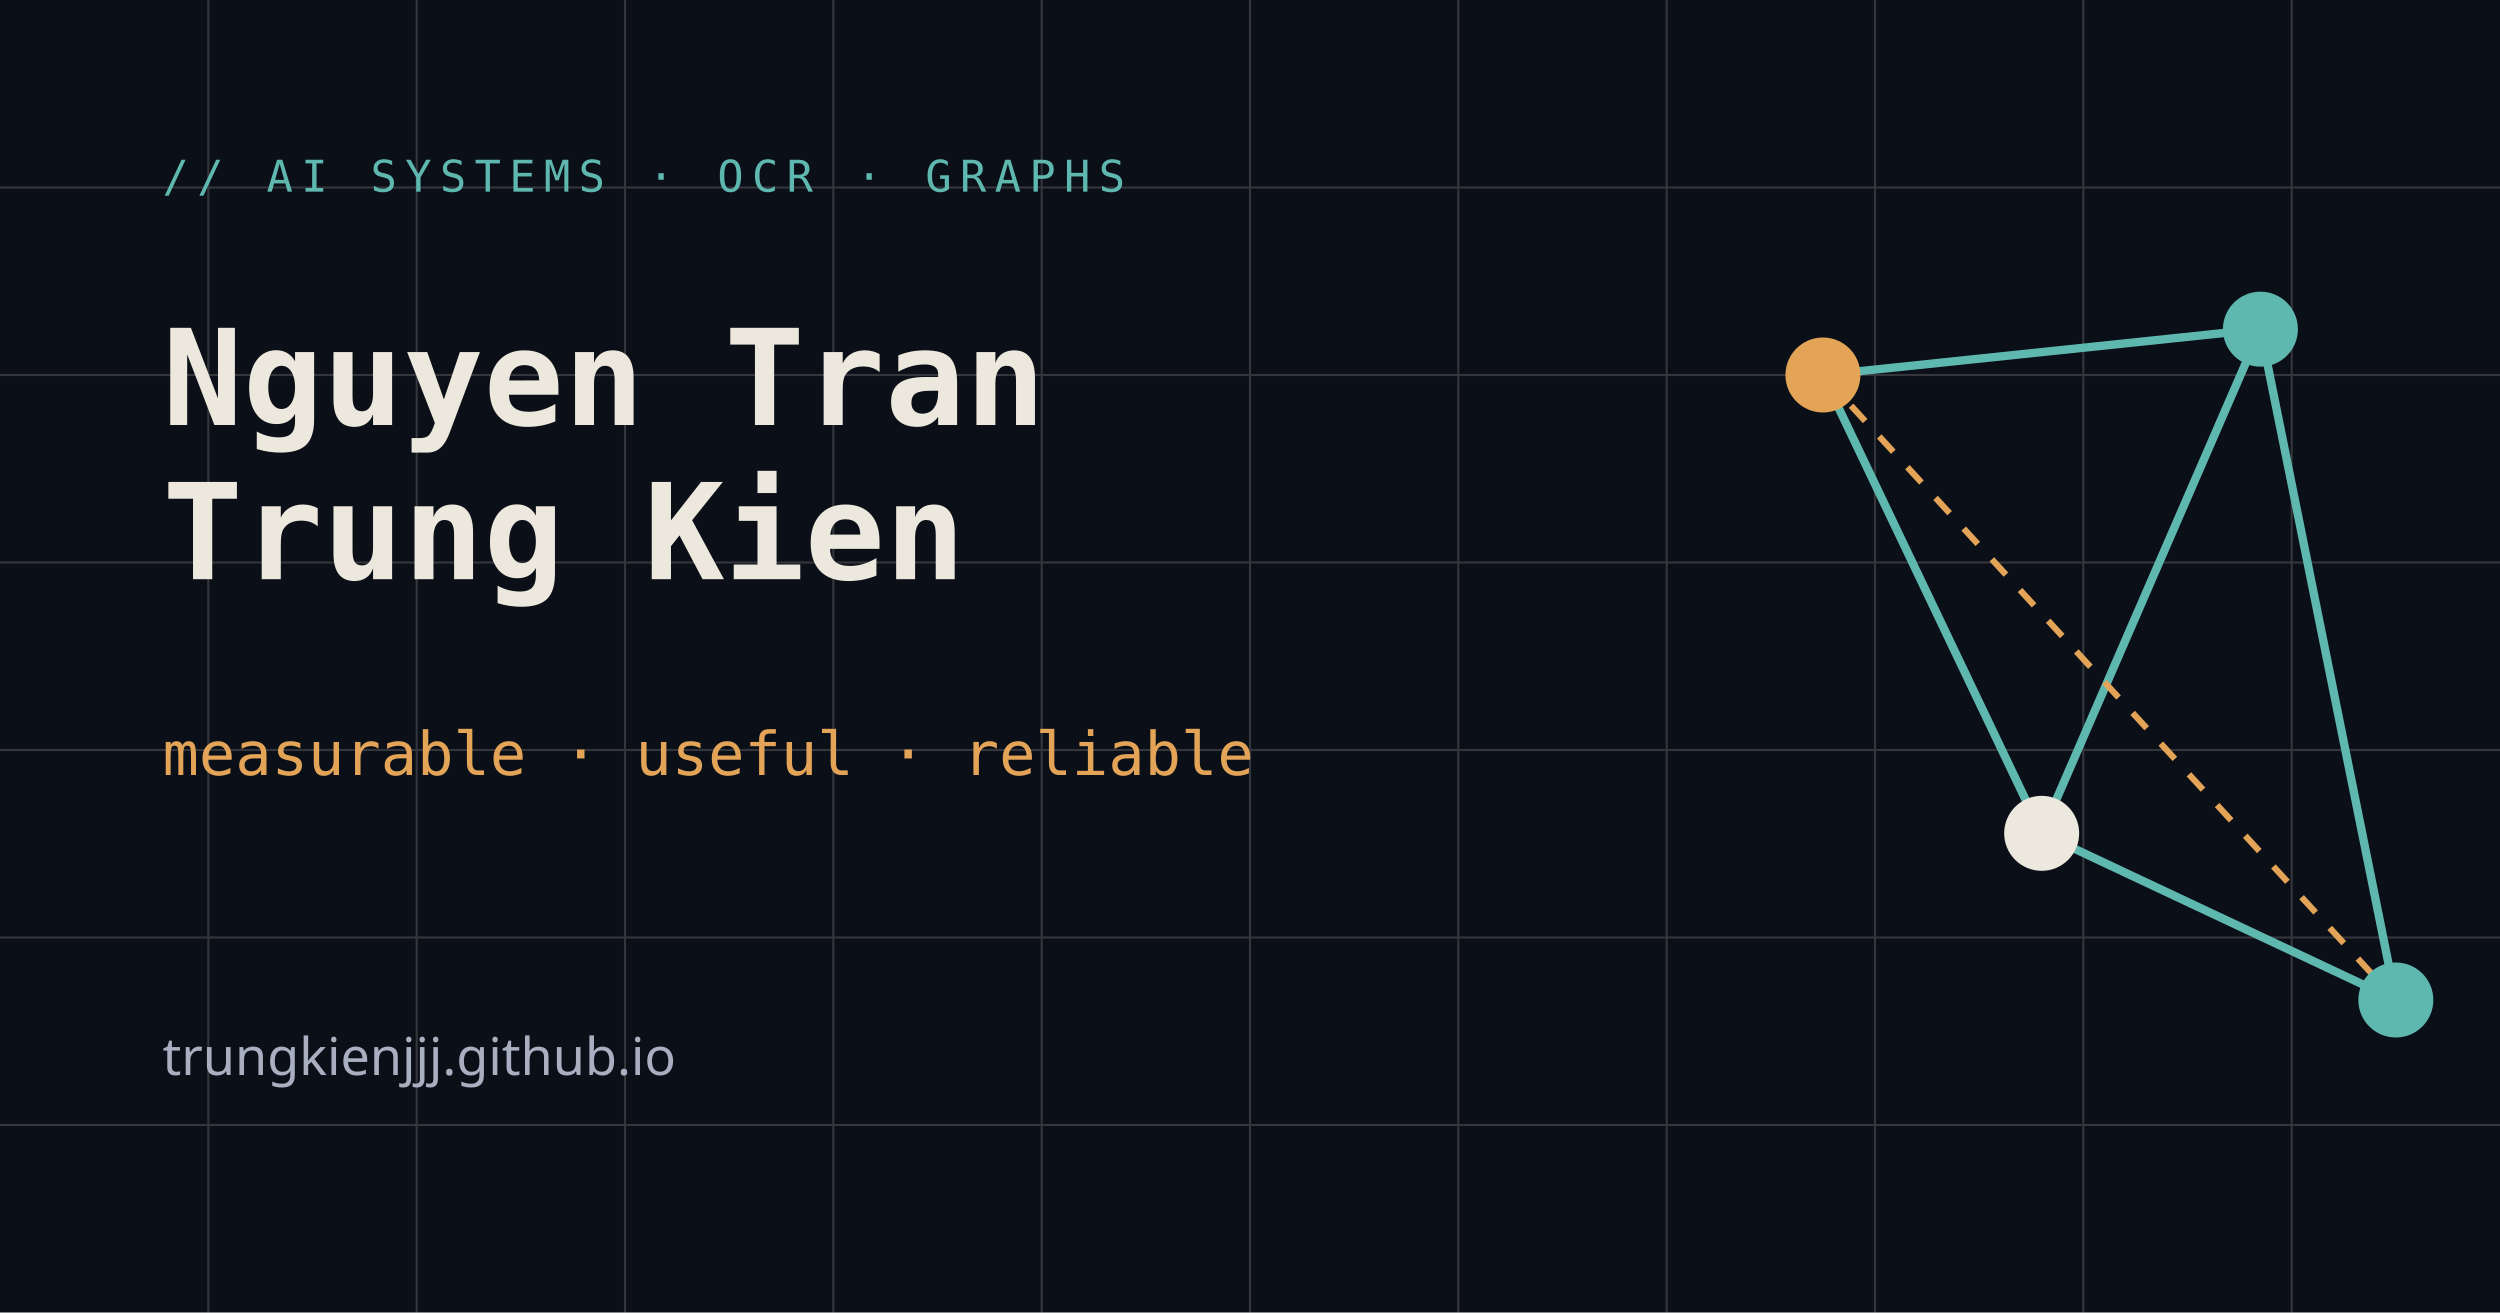
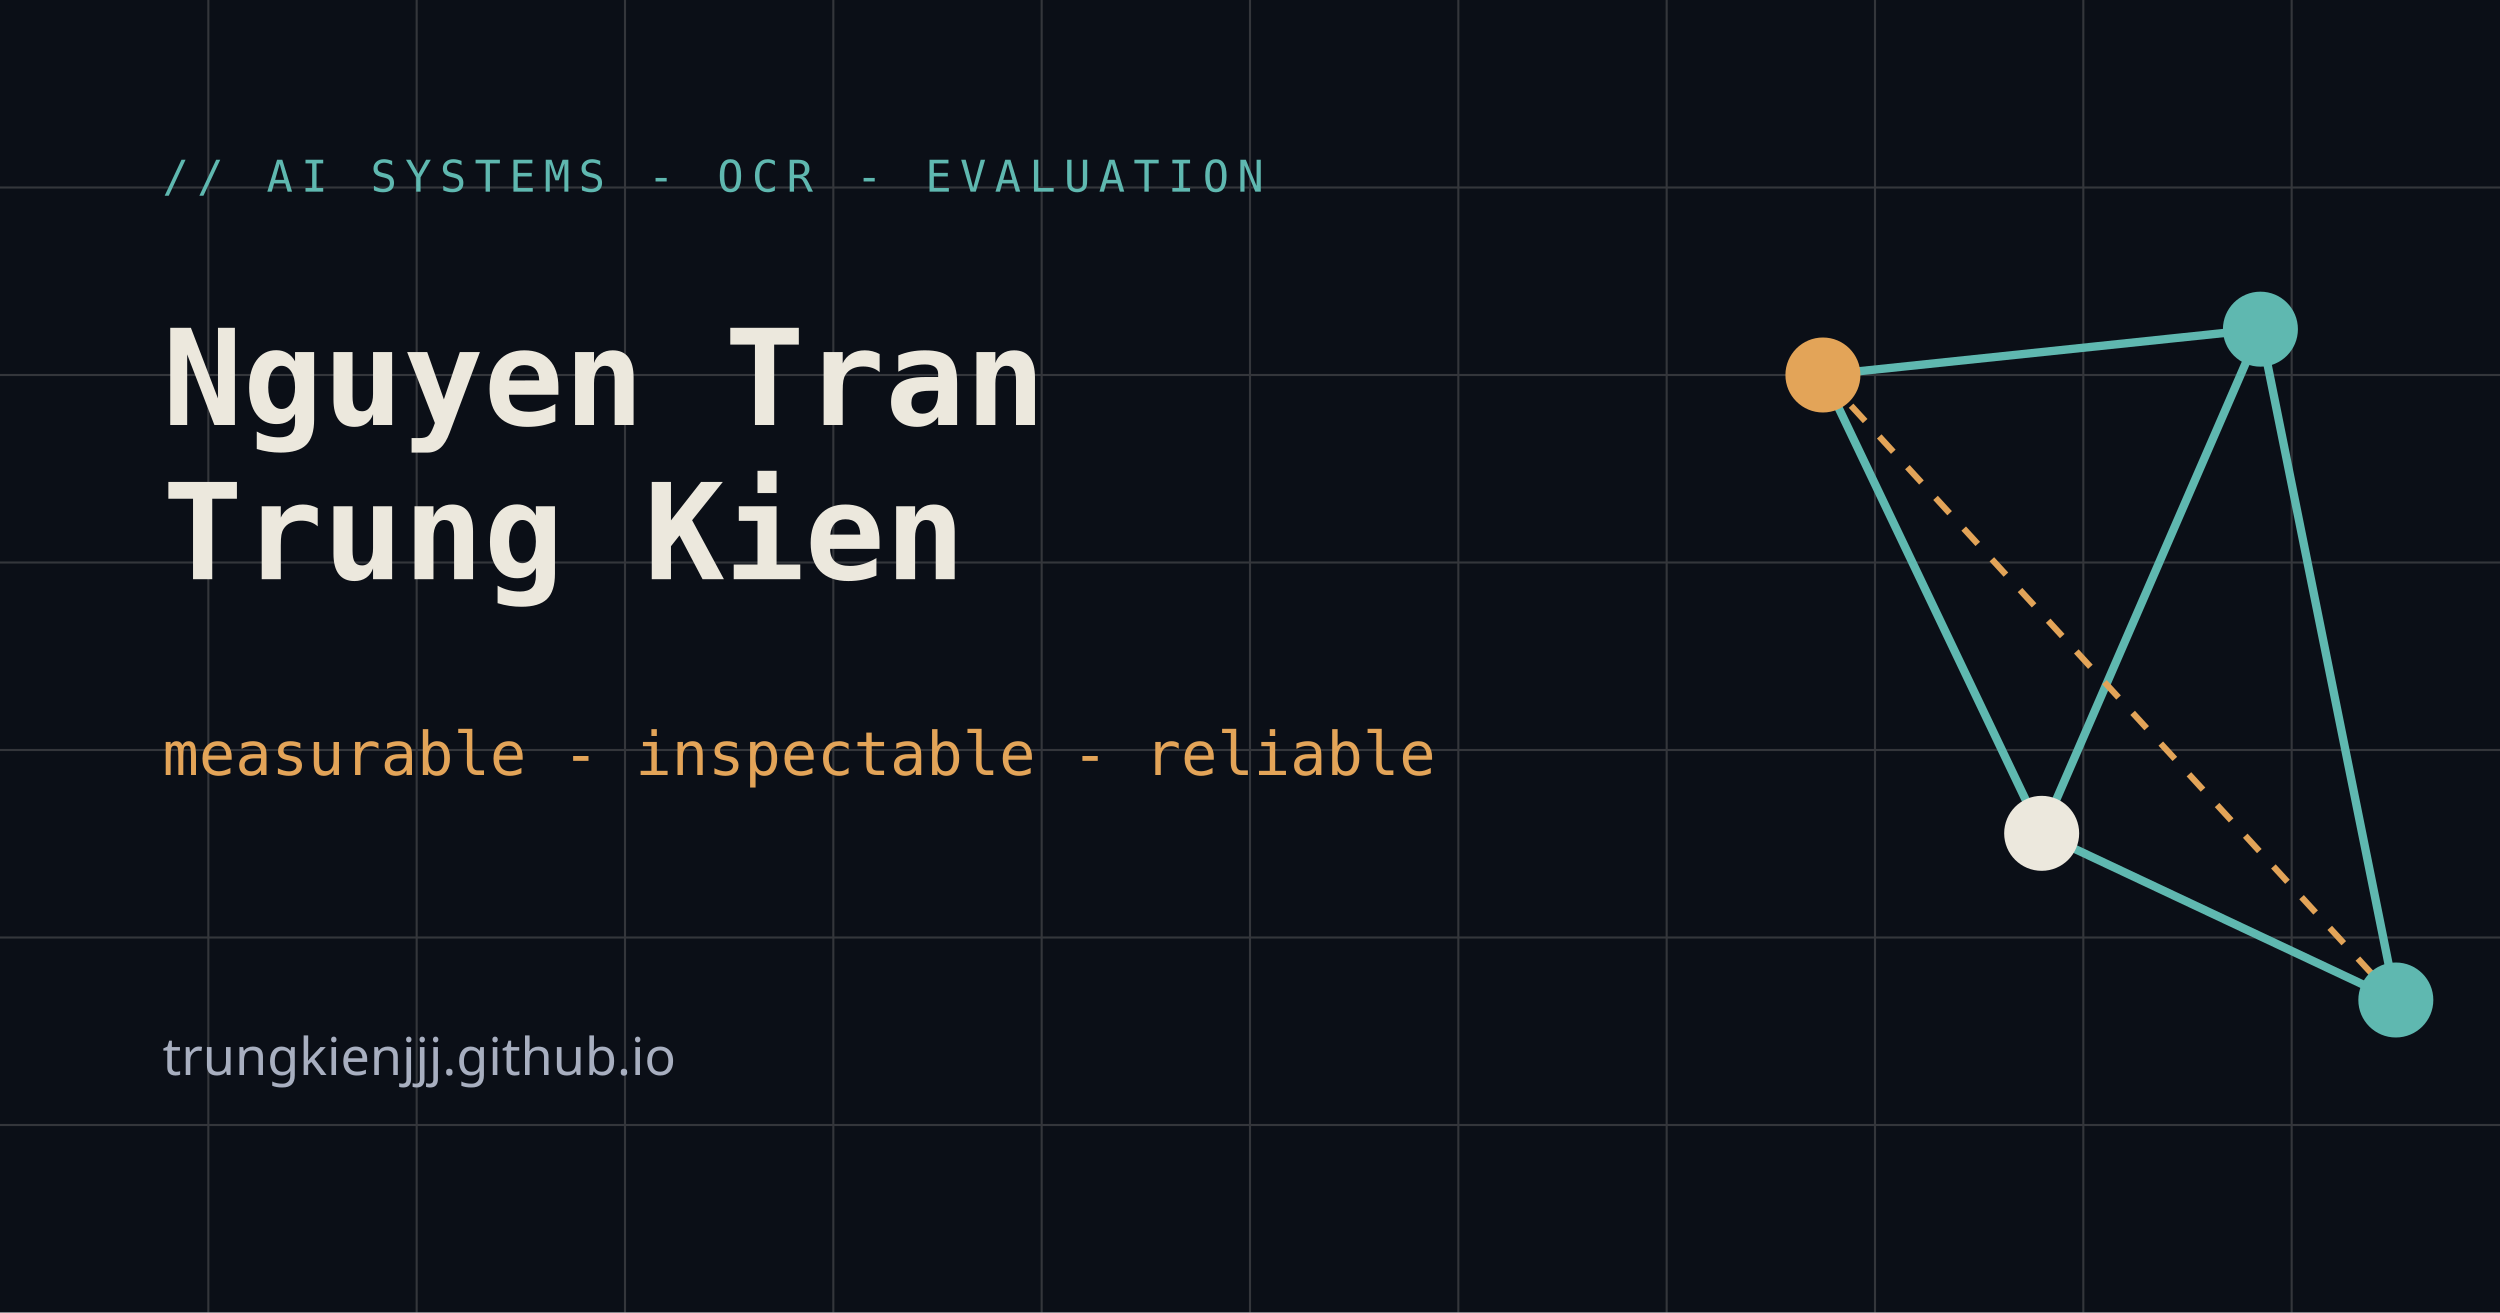
<svg xmlns="http://www.w3.org/2000/svg" width="1200" height="630" viewBox="0 0 1200 630">
  <rect width="1200" height="630" fill="#0B0F17" />
  <g opacity=".18" stroke="#ECE8DD">
    <path d="M0 90h1200M0 180h1200M0 270h1200M0 360h1200M0 450h1200M0 540h1200" />
    <path d="M100 0v630M200 0v630M300 0v630M400 0v630M500 0v630M600 0v630M700 0v630M800 0v630M900 0v630M1000 0v630M1100 0v630" />
  </g>
  <g transform="translate(820 110)">
    <path d="M55 70 265 48M55 70l105 220M265 48 160 290M160 290l170 80M265 48l65 322" fill="none" stroke="#5FB8B0" stroke-width="4" />
    <path d="M55 70 330 370" fill="none" stroke="#E3A458" stroke-width="3" stroke-dasharray="10 10" />
    <circle cx="55" cy="70" r="18" fill="#E3A458" />
    <circle cx="265" cy="48" r="18" fill="#5FB8B0" />
    <circle cx="160" cy="290" r="18" fill="#ECE8DD" />
    <circle cx="330" cy="370" r="18" fill="#5FB8B0" />
  </g>
-   <text x="78" y="92" fill="#5FB8B0" font-family="monospace" font-size="21" letter-spacing="4">// AI SYSTEMS · OCR · GRAPHS</text>
+   <text x="78" y="92" fill="#5FB8B0" font-family="monospace" font-size="21" letter-spacing="4">// AI SYSTEMS - OCR - EVALUATION</text>
  <text x="78" y="204" fill="#ECE8DD" font-family="monospace" font-size="64" font-weight="600">Nguyen Tran</text>
  <text x="78" y="278" fill="#ECE8DD" font-family="monospace" font-size="64" font-weight="600">Trung Kien</text>
-   <text x="78" y="372" fill="#E3A458" font-family="monospace" font-size="29">measurable · useful · reliable</text>
+   <text x="78" y="372" fill="#E3A458" font-family="monospace" font-size="29">measurable - inspectable - reliable</text>
  <text x="78" y="516" fill="#A8AFC0" font-family="sans-serif" font-size="25">trungkienjjj.github.io</text>
</svg>
